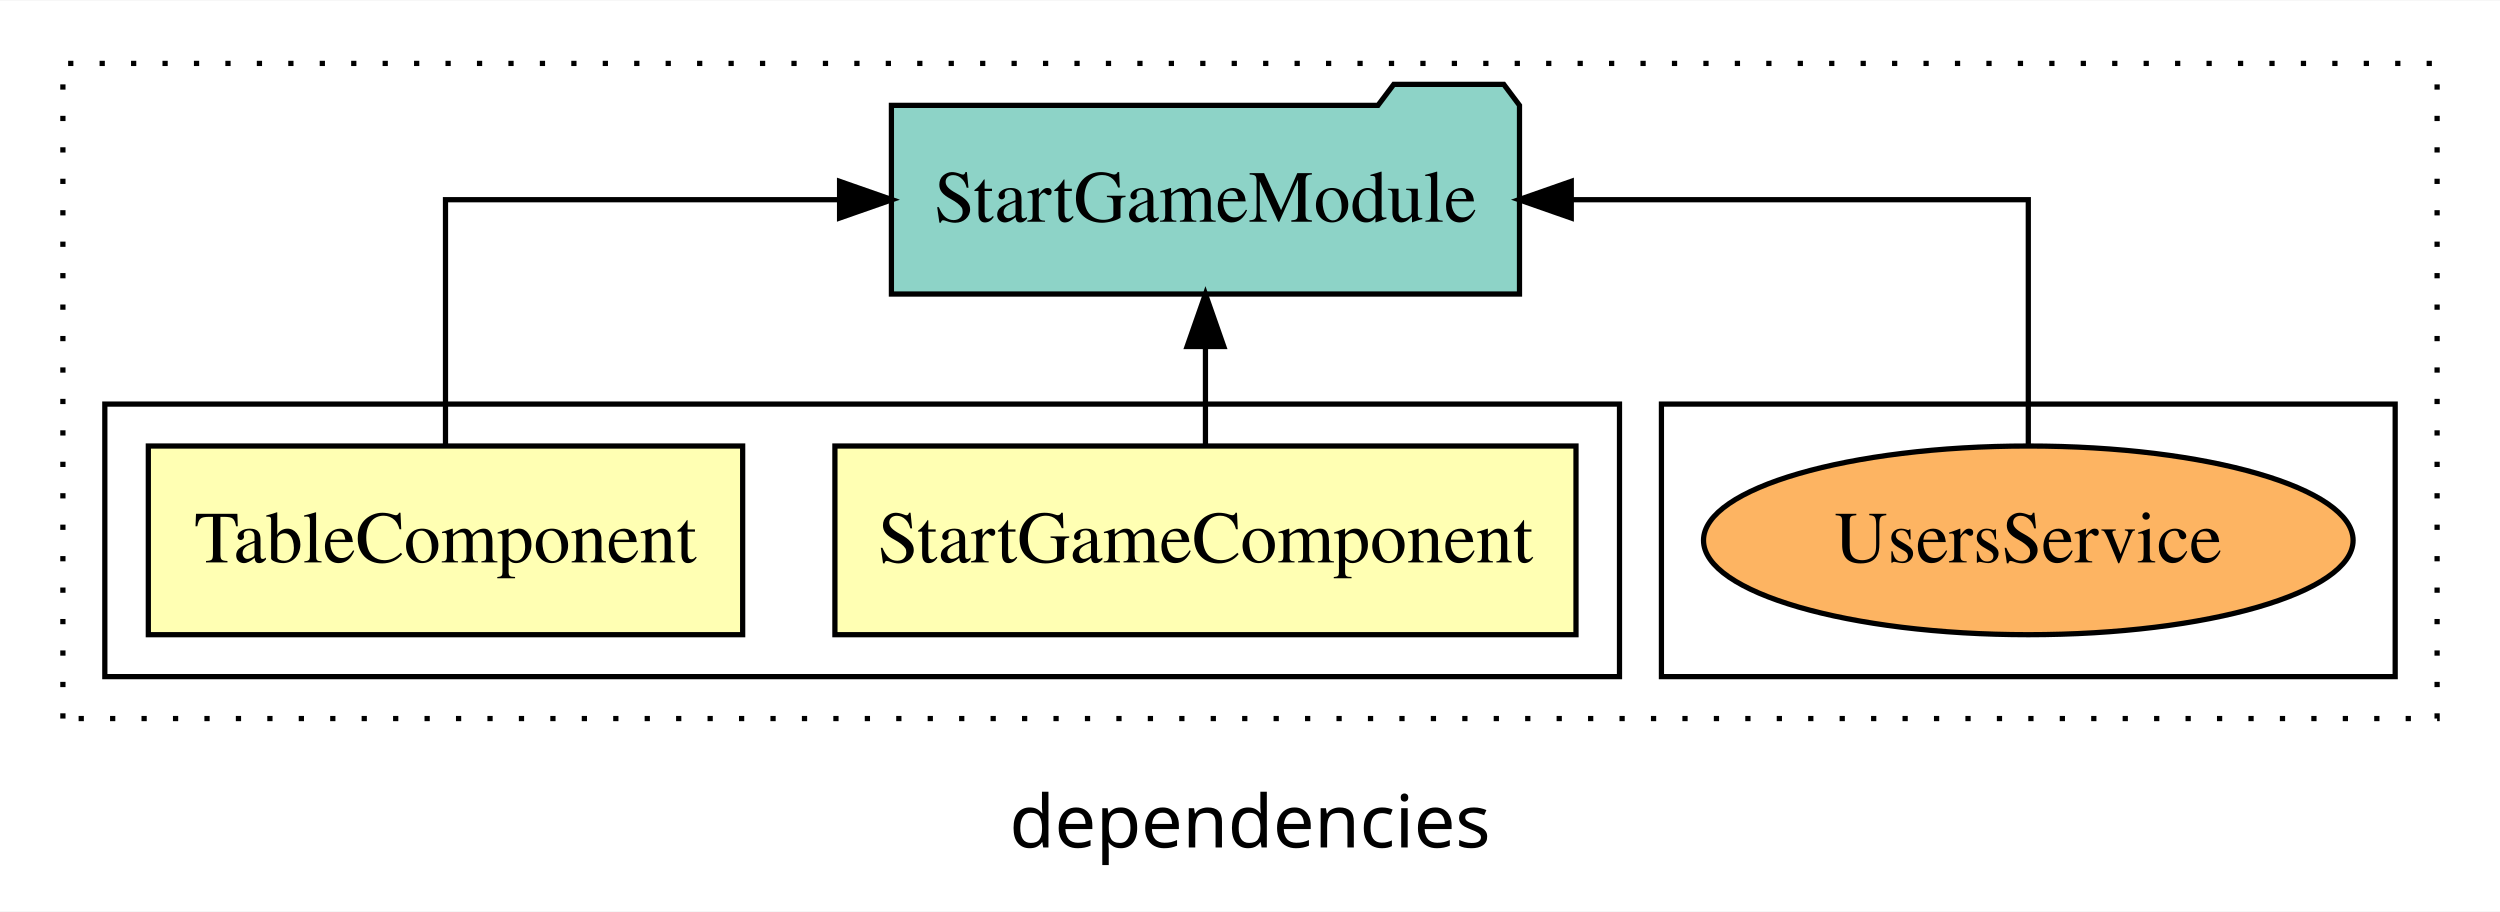
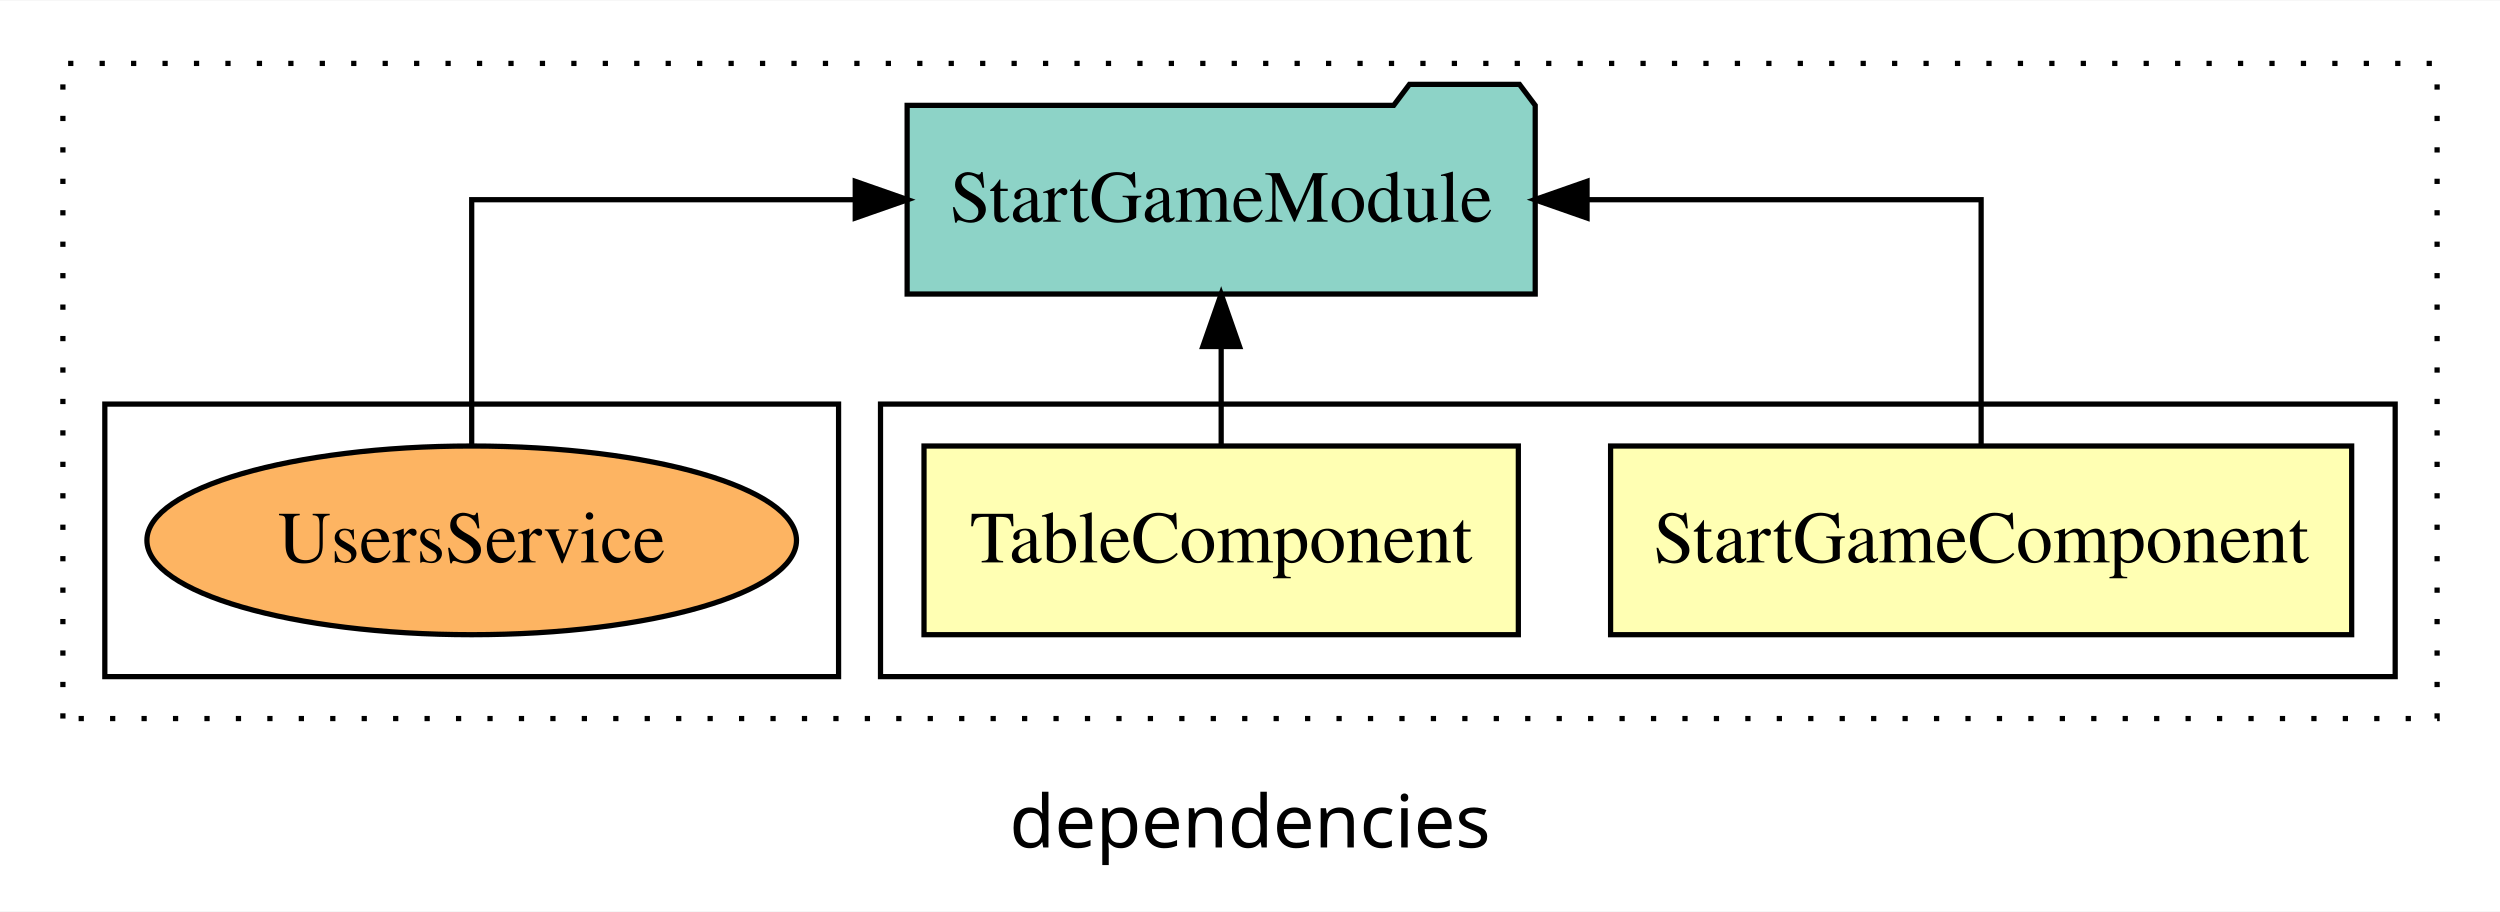
<svg xmlns="http://www.w3.org/2000/svg" width="477pt" height="174pt" viewBox="0.00 0.00 477.00 173.80">
  <g id="graph0" class="graph" transform="scale(1 1) rotate(0) translate(4 169.8)">
    <polygon fill="white" stroke="transparent" points="-4,4 -4,-169.8 473,-169.8 473,4 -4,4" />
    <text text-anchor="middle" x="234.5" y="-8.2" font-family="sans-serif" font-size="14.00">dependencies</text>
    <g id="clust1" class="cluster">
      <polygon fill="none" stroke="black" stroke-dasharray="1,5" points="8,-32.8 8,-157.8 461,-157.8 461,-32.8 8,-32.8" />
    </g>
+     <g id="clust2" class="cluster">
+       <polygon fill="none" stroke="black" points="164,-40.8 164,-92.8 453,-92.8 453,-40.8 164,-40.8" />
+     </g>
    <g id="clust8" class="cluster">
-       <polygon fill="none" stroke="black" points="313,-40.8 313,-92.8 453,-92.8 453,-40.8 313,-40.8" />
-     </g>
-     <g id="clust2" class="cluster">
-       <polygon fill="none" stroke="black" points="16,-40.8 16,-92.8 305,-92.8 305,-40.8 16,-40.8" />
+       <polygon fill="none" stroke="black" points="16,-40.8 16,-92.8 156,-92.8 156,-40.8 16,-40.8" />
    </g>
    <g id="node1" class="node">
-       <polygon fill="#ffffb3" stroke="black" points="296.7,-84.8 155.3,-84.8 155.3,-48.8 296.7,-48.8 296.7,-84.8" />
-       <text text-anchor="middle" x="226" y="-62.6" font-family="Times,serif" font-size="14.00">StartGameComponent</text>
+       <polygon fill="#ffffb3" stroke="black" points="444.7,-84.8 303.3,-84.8 303.3,-48.8 444.7,-48.8 444.7,-84.8" />
+       <text text-anchor="middle" x="374" y="-62.6" font-family="Times,serif" font-size="14.00">StartGameComponent</text>
    </g>
    <g id="node3" class="node">
-       <polygon fill="#8dd3c7" stroke="black" points="285.92,-149.8 282.92,-153.8 261.92,-153.8 258.92,-149.8 166.08,-149.8 166.08,-113.8 285.92,-113.8 285.92,-149.8" />
-       <text text-anchor="middle" x="226" y="-127.6" font-family="Times,serif" font-size="14.00">StartGameModule</text>
+       <polygon fill="#8dd3c7" stroke="black" points="288.92,-149.8 285.92,-153.8 264.92,-153.8 261.92,-149.8 169.08,-149.8 169.08,-113.8 288.92,-113.8 288.92,-149.8" />
+       <text text-anchor="middle" x="229" y="-127.6" font-family="Times,serif" font-size="14.00">StartGameModule</text>
    </g>
    <g id="edge1" class="edge">
-       <path fill="none" stroke="black" d="M226,-84.91C226,-84.91 226,-103.79 226,-103.79" />
-       <polygon fill="black" stroke="black" points="222.5,-103.79 226,-113.79 229.5,-103.79 222.5,-103.79" />
+       <path fill="none" stroke="black" d="M374,-84.91C374,-104.14 374,-131.8 374,-131.8 374,-131.8 298.81,-131.8 298.81,-131.8" />
+       <polygon fill="black" stroke="black" points="298.81,-128.3 288.81,-131.8 298.81,-135.3 298.81,-128.3" />
    </g>
    <g id="node2" class="node">
-       <polygon fill="#ffffb3" stroke="black" points="137.7,-84.8 24.3,-84.8 24.3,-48.8 137.7,-48.8 137.7,-84.8" />
-       <text text-anchor="middle" x="81" y="-62.6" font-family="Times,serif" font-size="14.00">TableComponent</text>
+       <polygon fill="#ffffb3" stroke="black" points="285.7,-84.8 172.3,-84.8 172.3,-48.8 285.7,-48.8 285.7,-84.8" />
+       <text text-anchor="middle" x="229" y="-62.6" font-family="Times,serif" font-size="14.00">TableComponent</text>
    </g>
    <g id="edge2" class="edge">
-       <path fill="none" stroke="black" d="M81,-84.91C81,-104.14 81,-131.8 81,-131.8 81,-131.8 156.19,-131.8 156.19,-131.8" />
-       <polygon fill="black" stroke="black" points="156.19,-135.3 166.19,-131.8 156.19,-128.3 156.19,-135.3" />
+       <path fill="none" stroke="black" d="M229,-84.91C229,-84.91 229,-103.79 229,-103.79" />
+       <polygon fill="black" stroke="black" points="225.5,-103.79 229,-113.79 232.5,-103.79 225.5,-103.79" />
    </g>
    <g id="node4" class="node">
-       <ellipse fill="#fdb462" stroke="black" cx="383" cy="-66.8" rx="61.97" ry="18" />
-       <text text-anchor="middle" x="383" y="-62.6" font-family="Times,serif" font-size="14.00">UsersService</text>
+       <ellipse fill="#fdb462" stroke="black" cx="86" cy="-66.8" rx="61.97" ry="18" />
+       <text text-anchor="middle" x="86" y="-62.6" font-family="Times,serif" font-size="14.00">UsersService</text>
    </g>
    <g id="edge3" class="edge">
-       <path fill="none" stroke="black" d="M383,-84.91C383,-104.14 383,-131.8 383,-131.8 383,-131.8 295.8,-131.8 295.8,-131.8" />
-       <polygon fill="black" stroke="black" points="295.8,-128.3 285.8,-131.8 295.8,-135.3 295.8,-128.3" />
+       <path fill="none" stroke="black" d="M86,-84.91C86,-104.14 86,-131.8 86,-131.8 86,-131.8 159.18,-131.8 159.18,-131.8" />
+       <polygon fill="black" stroke="black" points="159.18,-135.3 169.18,-131.8 159.18,-128.3 159.18,-135.3" />
    </g>
  </g>
</svg>
